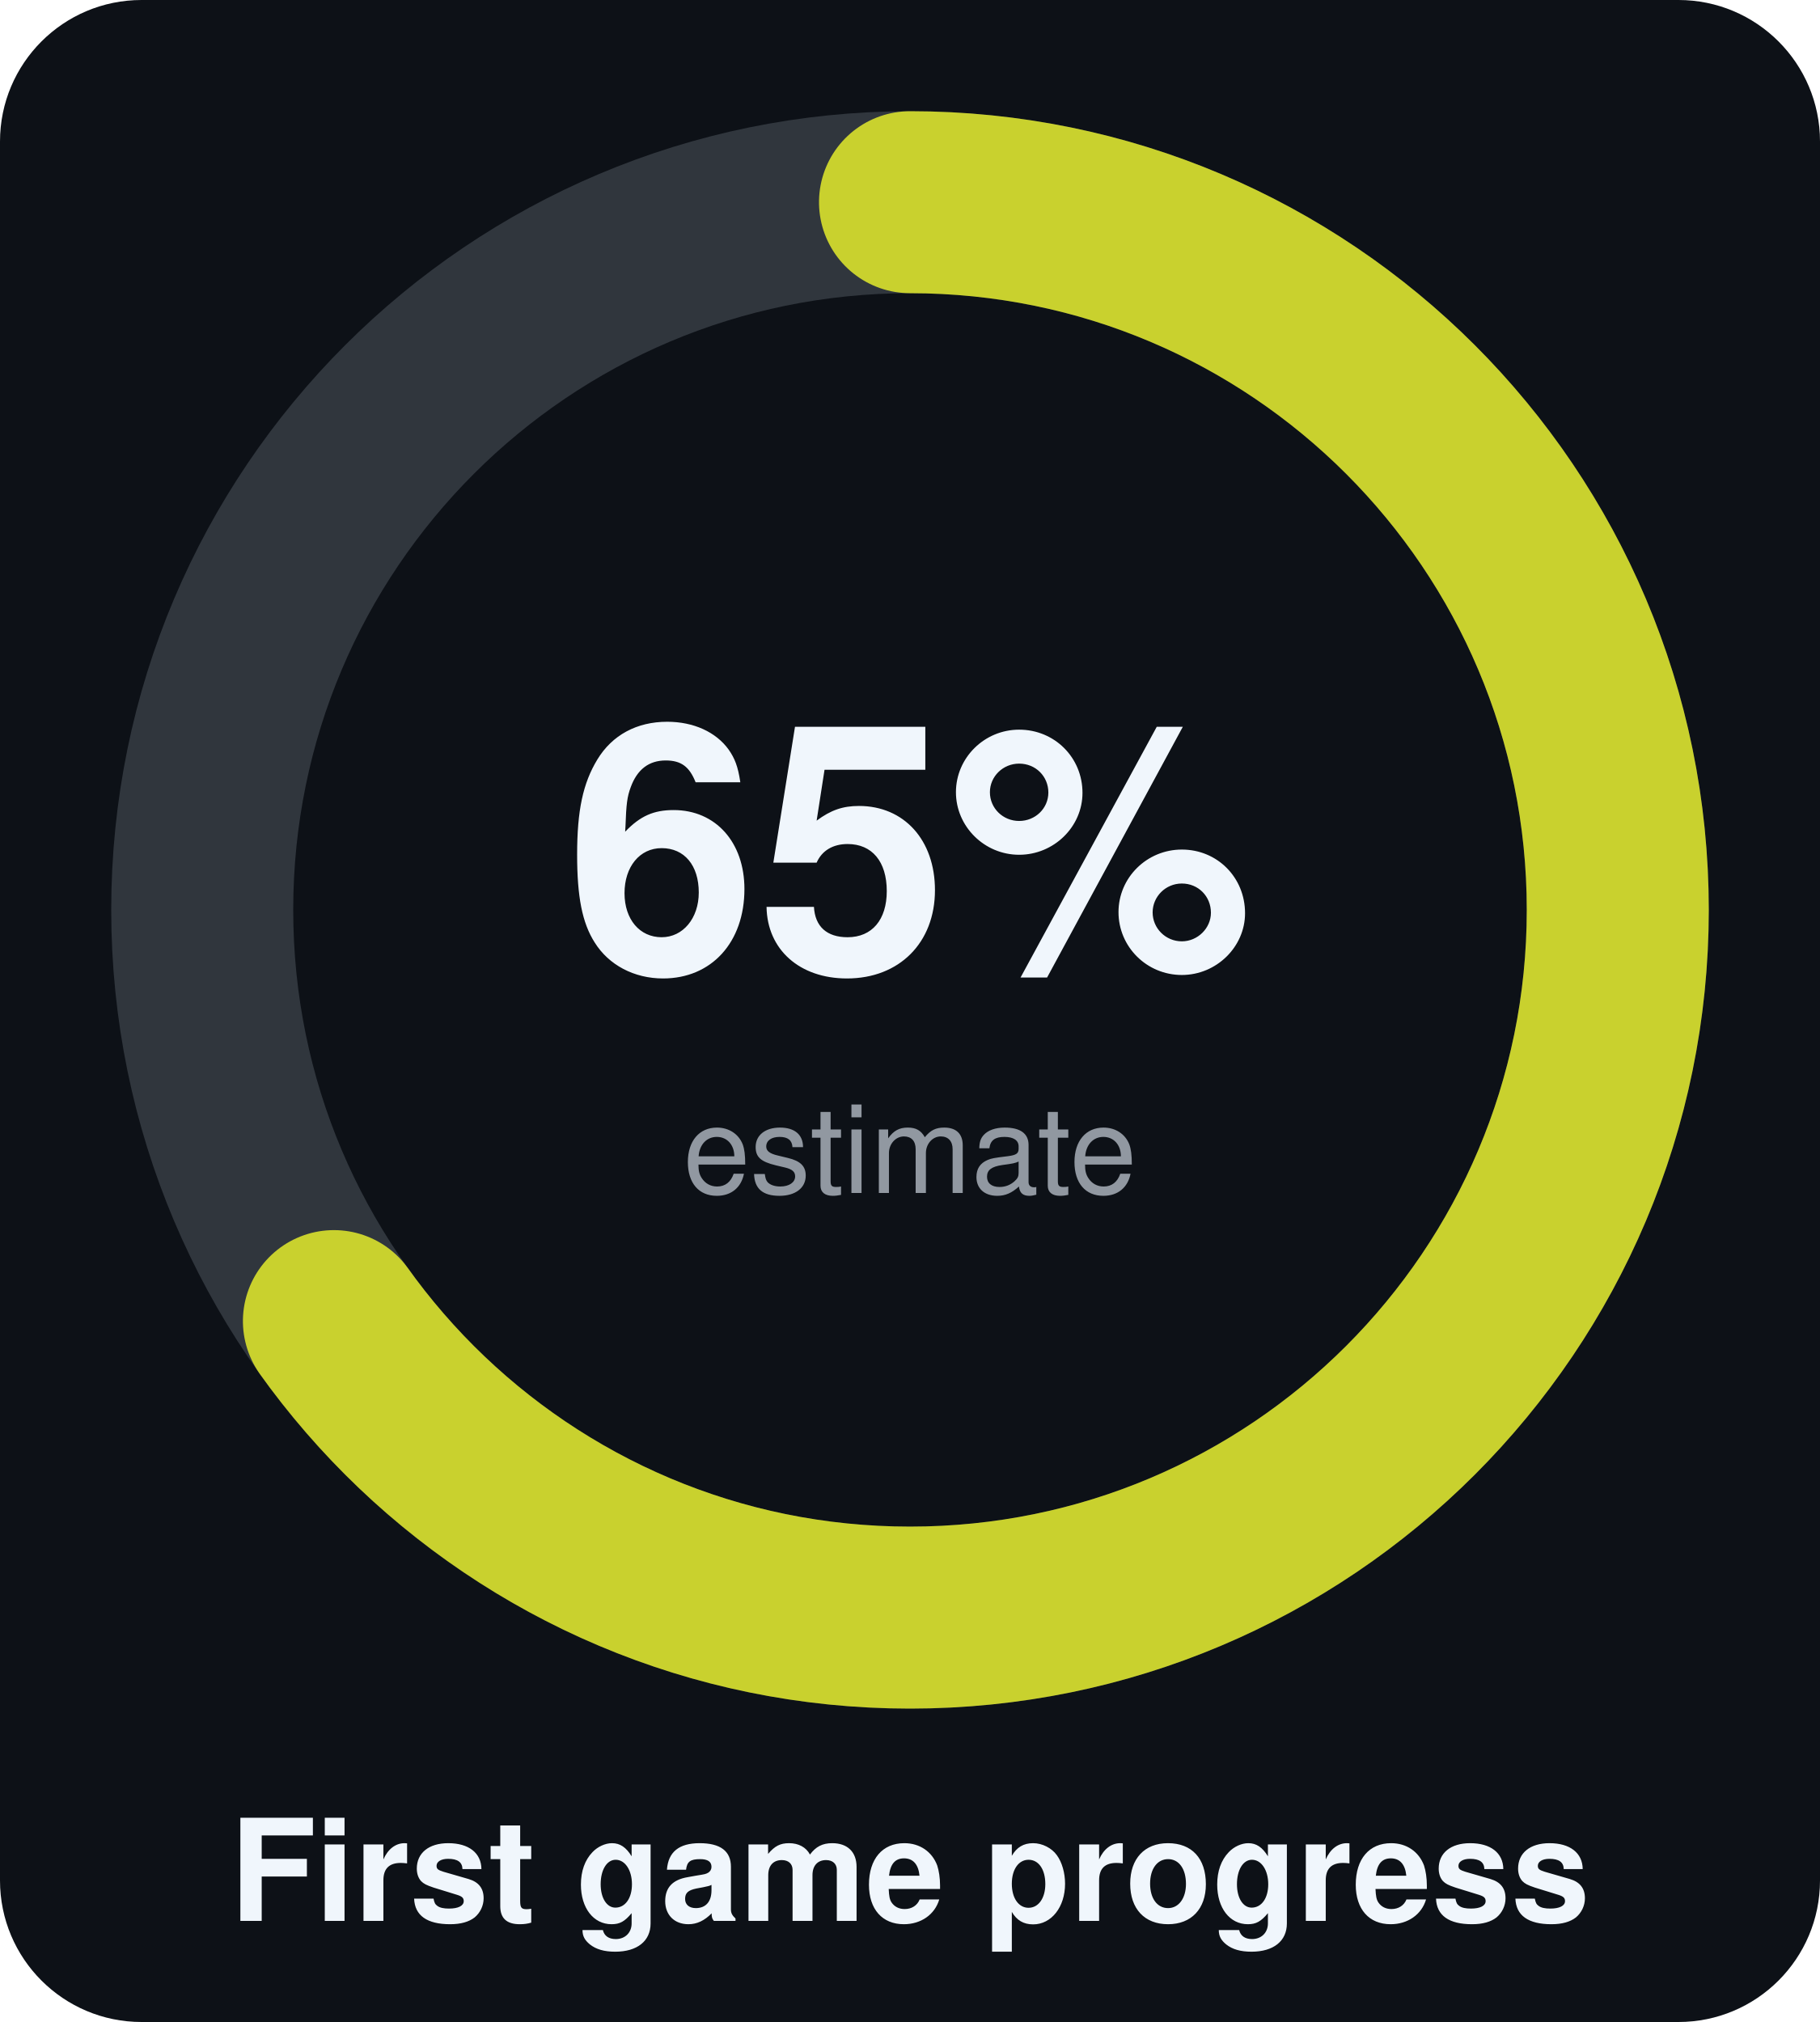
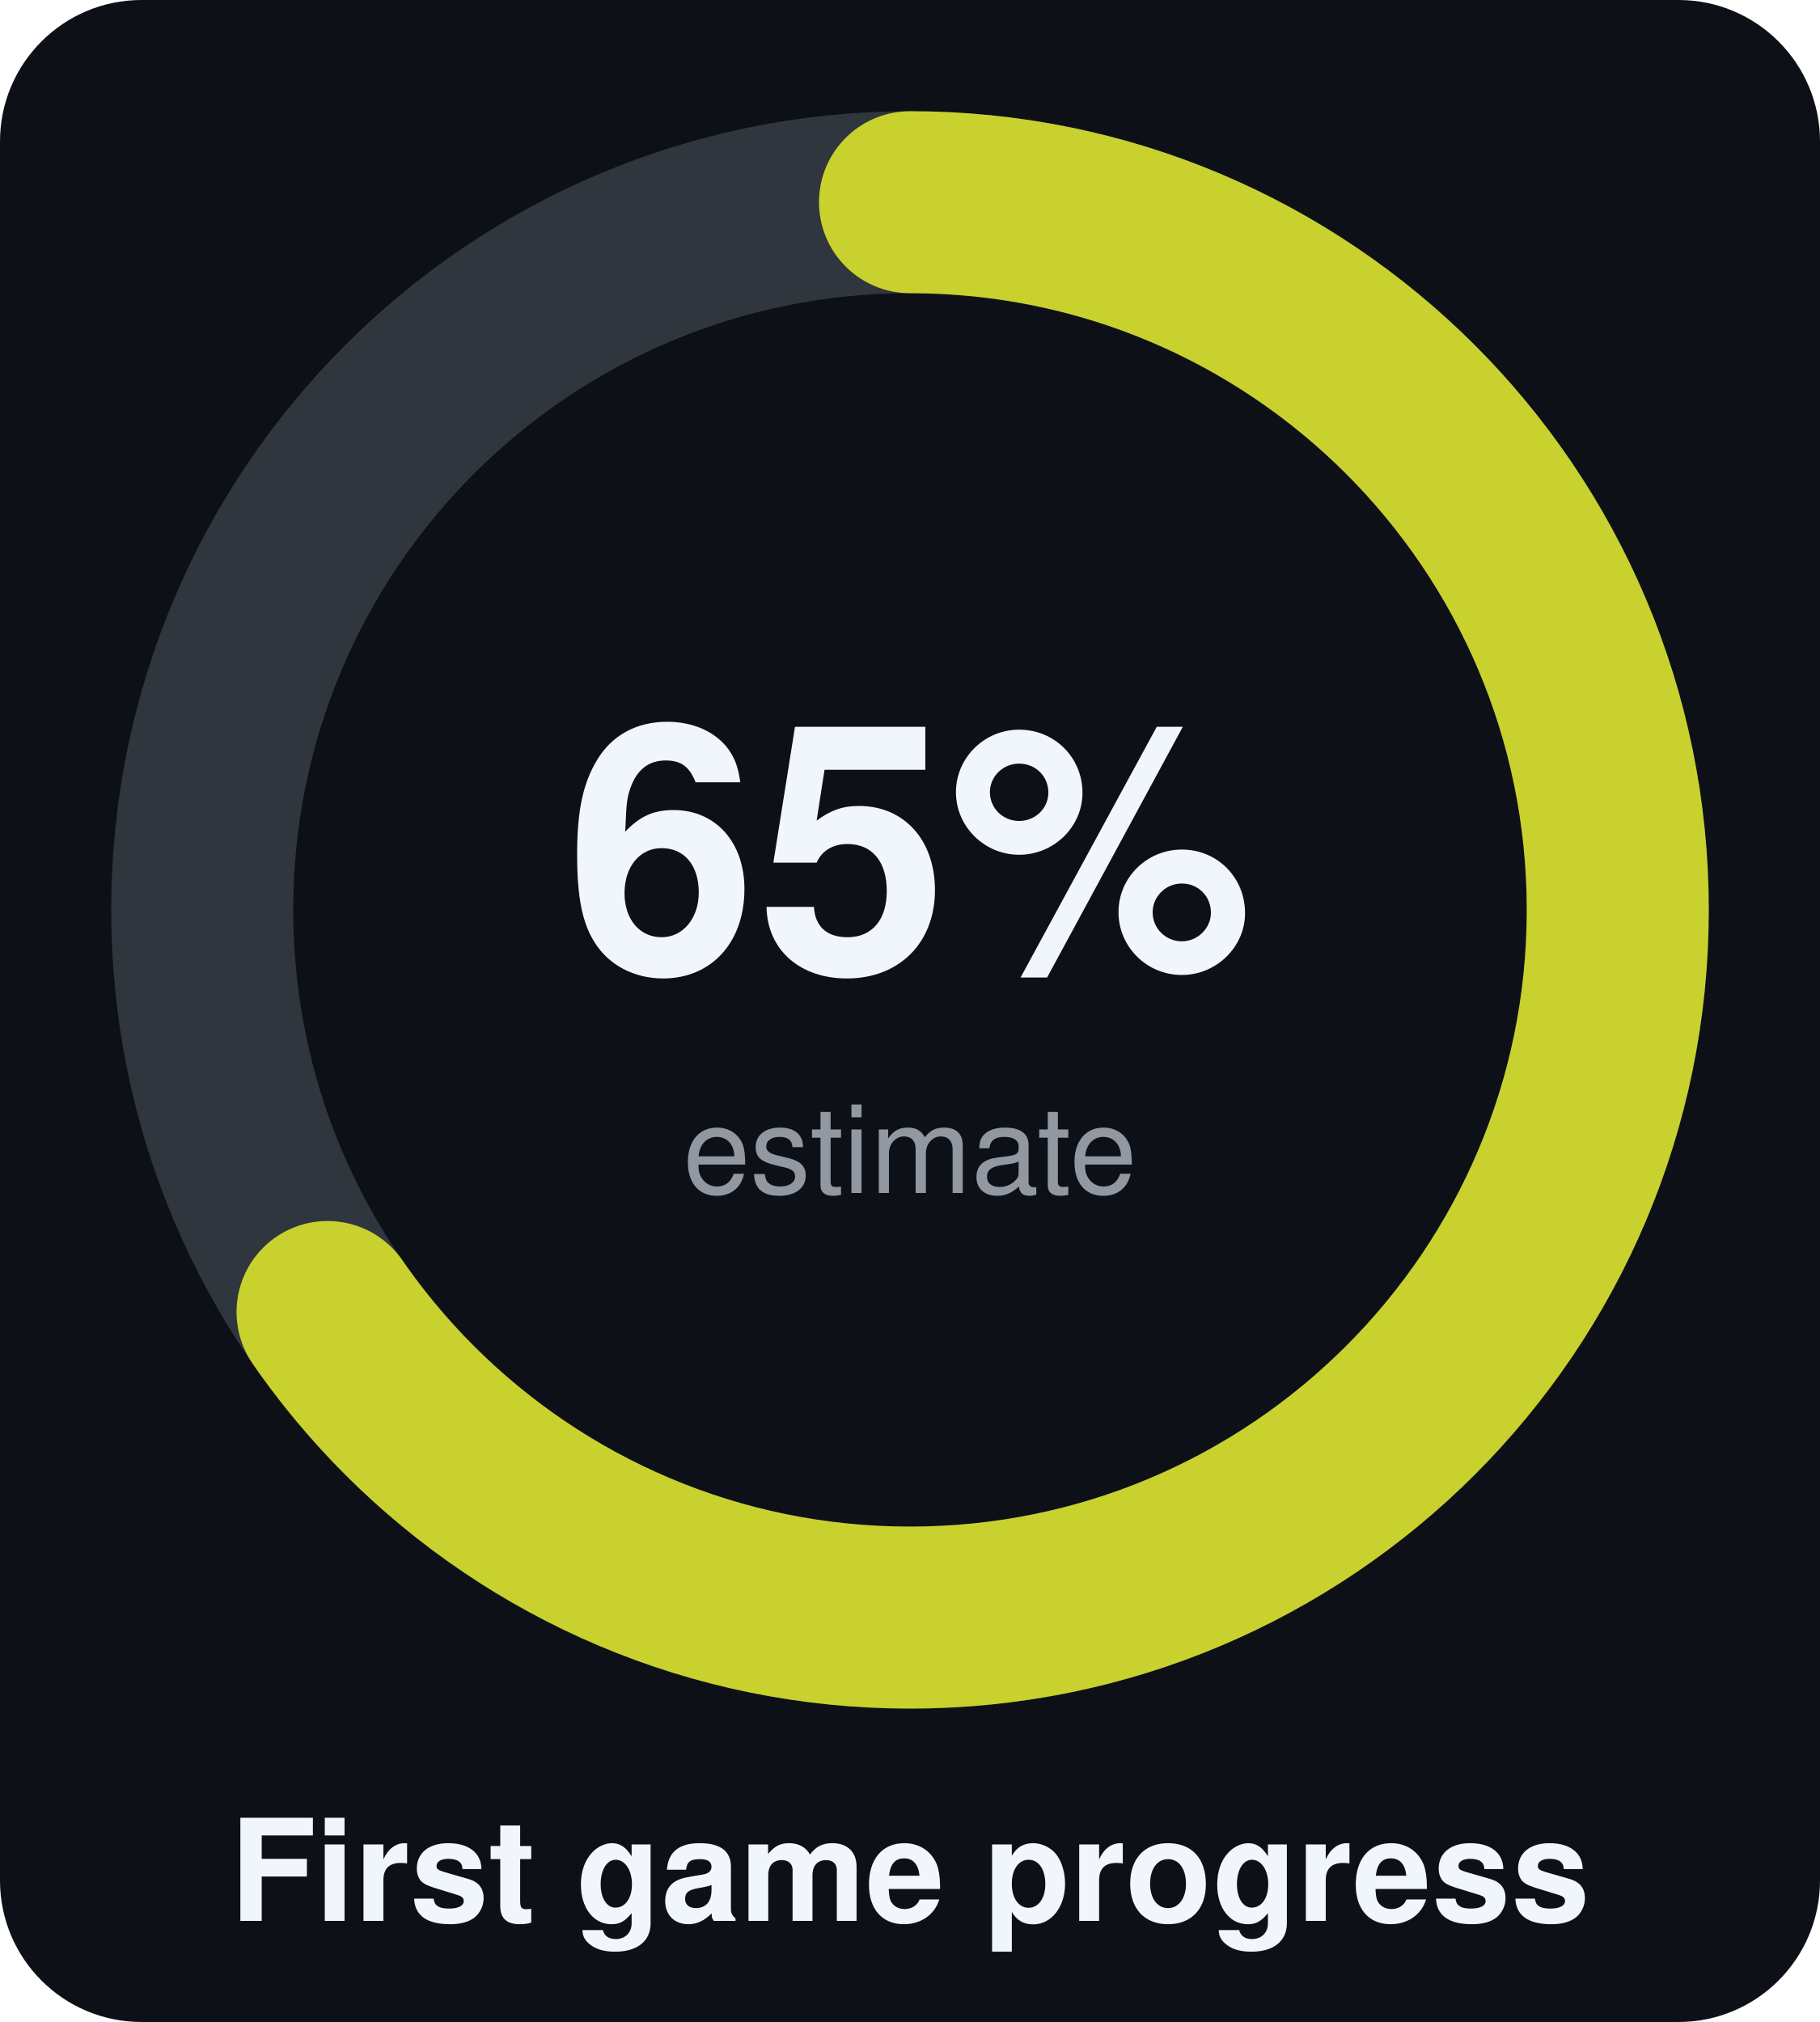
<svg xmlns="http://www.w3.org/2000/svg" width="180" height="200" viewBox="0 0 180 200" role="img" aria-label="Overall progress estimate 65 percent">
  <style>.t{fill:#f0f6fc;font-family:Segoe UI,Helvetica,Arial,sans-serif}.m{fill:#9198a1;font-family:Segoe UI,Helvetica,Arial,sans-serif}</style>
  <rect width="180" height="200" rx="14" fill="#0d1117" />
  <circle cx="90" cy="90" r="70" fill="none" stroke="#30363d" stroke-width="18" />
-   <circle cx="90" cy="90" r="70" fill="none" stroke="#c9d12e" stroke-width="18" stroke-linecap="round" stroke-dasharray="286.5 439.8" transform="rotate(-90 90 90)" />
+   <circle cx="90" cy="90" r="70" fill="none" stroke="#c9d12e" stroke-width="18" stroke-linecap="round" stroke-dasharray="287.6 439.8" transform="rotate(-90 90 90)" />
  <text class="t" x="90" y="96" text-anchor="middle" font-size="34" font-weight="700">65%</text>
  <text class="m" x="90" y="118" text-anchor="middle" font-size="12">estimate</text>
  <text class="t" x="90" y="190" text-anchor="middle" font-size="14" font-weight="600">First game progress</text>
</svg>
